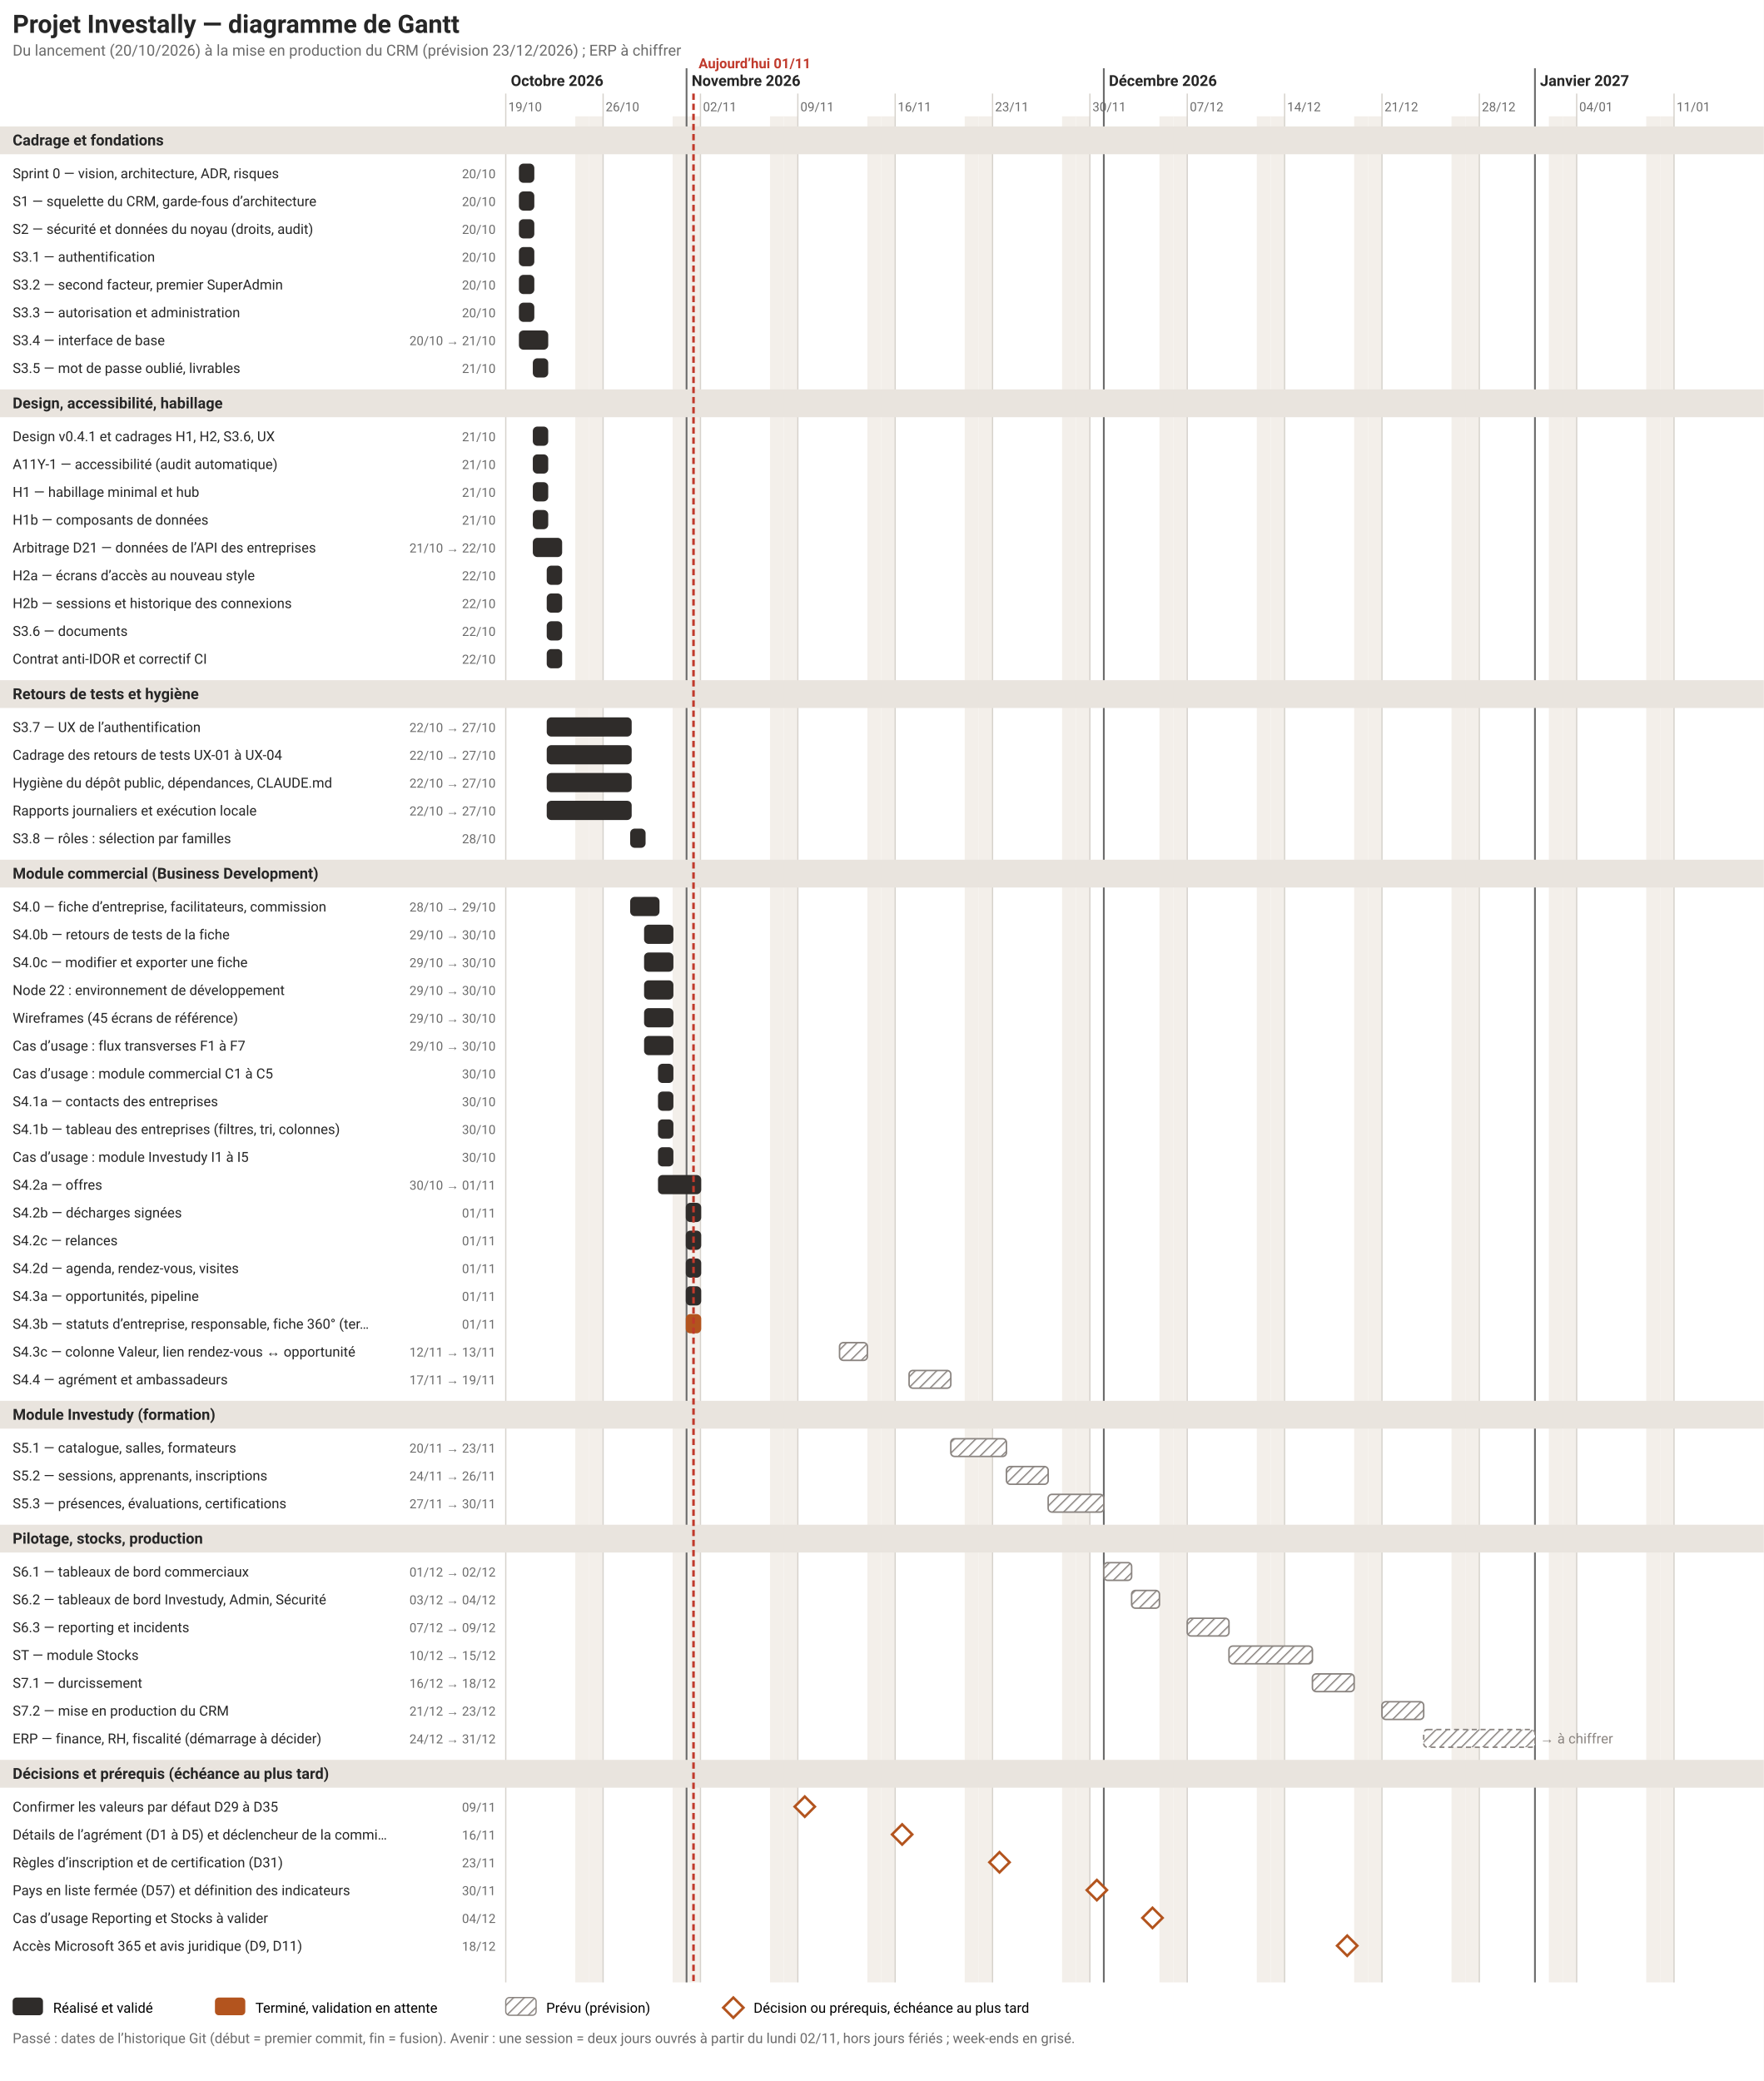
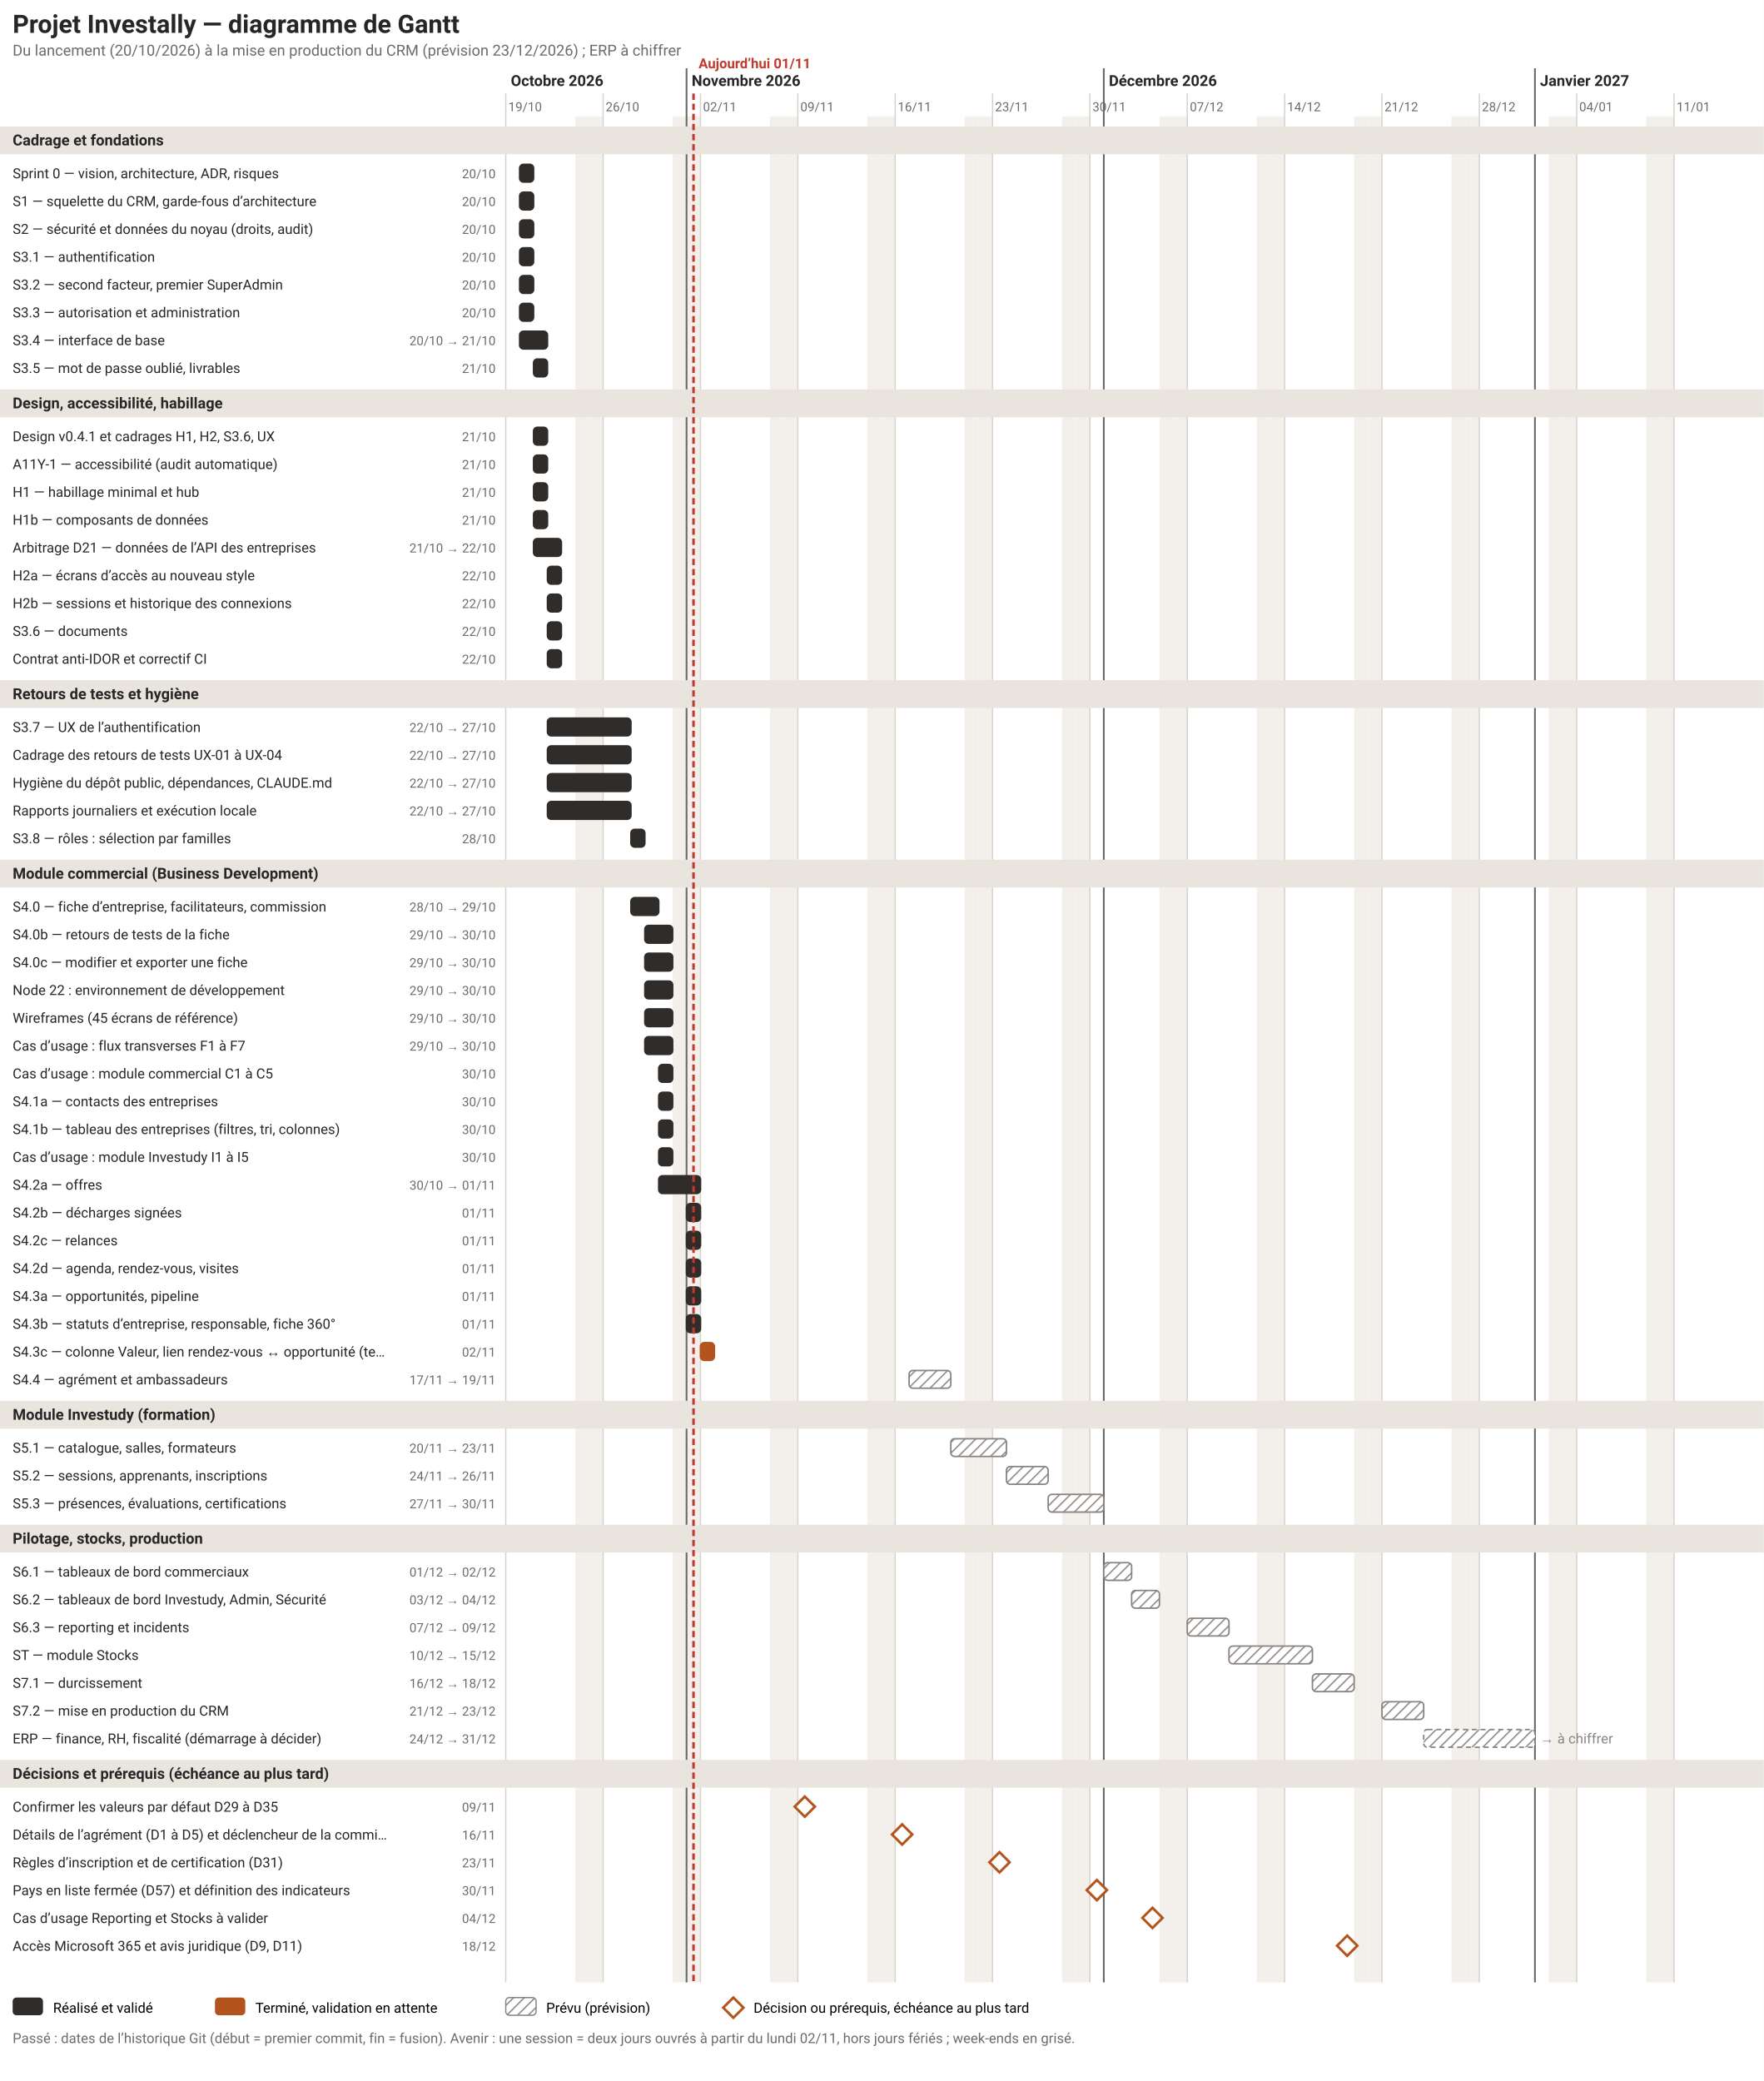
<svg xmlns="http://www.w3.org/2000/svg" viewBox="0 0 1395 1646" width="1395" height="1646" font-family="system-ui, 'Segoe UI', Roboto, Arial, sans-serif" role="img" aria-label="Diagramme de Gantt du projet Investally, du 20 octobre 2026 à janvier 2027">
  <defs>
    <pattern id="hatch" width="6" height="6" patternUnits="userSpaceOnUse" patternTransform="rotate(45)">
      <rect width="6" height="6" fill="#fff" />
      <line x1="0" y1="0" x2="0" y2="6" stroke="#8a8480" stroke-width="2" />
    </pattern>
  </defs>
  <rect width="1395" height="1646" fill="#fff" />
  <text x="10" y="26" font-size="20" font-weight="700" fill="#262626">Projet Investally — diagramme de Gantt</text>
  <text x="10" y="44" font-size="12" fill="#6b6b6b">Du lancement (20/10/2026) à la mise en production du CRM (prévision 23/12/2026) ; ERP à chiffrer</text>
  <line x1="400" y1="74" x2="400" y2="1568" stroke="#d6d2cc" stroke-width="1" />
  <text x="402" y="88" font-size="10" fill="#6b6b6b">19/10</text>
  <rect x="455" y="92" width="11" height="1476" fill="#f3efea" />
  <rect x="466" y="92" width="11" height="1476" fill="#f3efea" />
  <line x1="477" y1="74" x2="477" y2="1568" stroke="#d6d2cc" stroke-width="1" />
  <text x="479" y="88" font-size="10" fill="#6b6b6b">26/10</text>
  <rect x="532" y="92" width="11" height="1476" fill="#f3efea" />
  <rect x="543" y="92" width="11" height="1476" fill="#f3efea" />
  <line x1="554" y1="74" x2="554" y2="1568" stroke="#d6d2cc" stroke-width="1" />
  <text x="556" y="88" font-size="10" fill="#6b6b6b">02/11</text>
  <rect x="609" y="92" width="11" height="1476" fill="#f3efea" />
  <rect x="620" y="92" width="11" height="1476" fill="#f3efea" />
  <line x1="631" y1="74" x2="631" y2="1568" stroke="#d6d2cc" stroke-width="1" />
  <text x="633" y="88" font-size="10" fill="#6b6b6b">09/11</text>
  <rect x="686" y="92" width="11" height="1476" fill="#f3efea" />
  <rect x="697" y="92" width="11" height="1476" fill="#f3efea" />
  <line x1="708" y1="74" x2="708" y2="1568" stroke="#d6d2cc" stroke-width="1" />
  <text x="710" y="88" font-size="10" fill="#6b6b6b">16/11</text>
  <rect x="763" y="92" width="11" height="1476" fill="#f3efea" />
  <rect x="774" y="92" width="11" height="1476" fill="#f3efea" />
  <line x1="785" y1="74" x2="785" y2="1568" stroke="#d6d2cc" stroke-width="1" />
  <text x="787" y="88" font-size="10" fill="#6b6b6b">23/11</text>
  <rect x="840" y="92" width="11" height="1476" fill="#f3efea" />
  <rect x="851" y="92" width="11" height="1476" fill="#f3efea" />
  <line x1="862" y1="74" x2="862" y2="1568" stroke="#d6d2cc" stroke-width="1" />
  <text x="864" y="88" font-size="10" fill="#6b6b6b">30/11</text>
  <rect x="917" y="92" width="11" height="1476" fill="#f3efea" />
  <rect x="928" y="92" width="11" height="1476" fill="#f3efea" />
  <line x1="939" y1="74" x2="939" y2="1568" stroke="#d6d2cc" stroke-width="1" />
  <text x="941" y="88" font-size="10" fill="#6b6b6b">07/12</text>
  <rect x="994" y="92" width="11" height="1476" fill="#f3efea" />
  <rect x="1005" y="92" width="11" height="1476" fill="#f3efea" />
  <line x1="1016" y1="74" x2="1016" y2="1568" stroke="#d6d2cc" stroke-width="1" />
  <text x="1018" y="88" font-size="10" fill="#6b6b6b">14/12</text>
  <rect x="1071" y="92" width="11" height="1476" fill="#f3efea" />
  <rect x="1082" y="92" width="11" height="1476" fill="#f3efea" />
  <line x1="1093" y1="74" x2="1093" y2="1568" stroke="#d6d2cc" stroke-width="1" />
  <text x="1095" y="88" font-size="10" fill="#6b6b6b">21/12</text>
  <rect x="1148" y="92" width="11" height="1476" fill="#f3efea" />
  <rect x="1159" y="92" width="11" height="1476" fill="#f3efea" />
  <line x1="1170" y1="74" x2="1170" y2="1568" stroke="#d6d2cc" stroke-width="1" />
  <text x="1172" y="88" font-size="10" fill="#6b6b6b">28/12</text>
  <rect x="1225" y="92" width="11" height="1476" fill="#f3efea" />
  <rect x="1236" y="92" width="11" height="1476" fill="#f3efea" />
  <line x1="1247" y1="74" x2="1247" y2="1568" stroke="#d6d2cc" stroke-width="1" />
  <text x="1249" y="88" font-size="10" fill="#6b6b6b">04/01</text>
  <rect x="1302" y="92" width="11" height="1476" fill="#f3efea" />
  <rect x="1313" y="92" width="11" height="1476" fill="#f3efea" />
  <line x1="1324" y1="74" x2="1324" y2="1568" stroke="#d6d2cc" stroke-width="1" />
  <text x="1326" y="88" font-size="10" fill="#6b6b6b">11/01</text>
  <line x1="543" y1="54" x2="543" y2="1568" stroke="#6b6b6b" stroke-width="1.4" />
  <line x1="873" y1="54" x2="873" y2="1568" stroke="#6b6b6b" stroke-width="1.4" />
  <line x1="1214" y1="54" x2="1214" y2="1568" stroke="#6b6b6b" stroke-width="1.4" />
  <text x="404" y="68" font-size="12" font-weight="700" fill="#262626">Octobre 2026</text>
  <text x="547" y="68" font-size="12" font-weight="700" fill="#262626">Novembre 2026</text>
  <text x="877" y="68" font-size="12" font-weight="700" fill="#262626">Décembre 2026</text>
  <text x="1218" y="68" font-size="12" font-weight="700" fill="#262626">Janvier 2027</text>
  <rect x="0" y="100" width="1395" height="22" fill="#e9e4de" />
  <text x="10" y="115" font-size="12" font-weight="700" fill="#262626">Cadrage et fondations</text>
  <text x="10" y="141" font-size="11" fill="#262626">Sprint 0 — vision, architecture, ADR, risques</text>
  <text x="392" y="141" font-size="10" fill="#6b6b6b" text-anchor="end">20/10</text>
  <rect x="411" y="130" width="11" height="14" rx="3" fill="#2f2c2a" stroke="#2f2c2a" stroke-width="1.2" />
  <text x="10" y="163" font-size="11" fill="#262626">S1 — squelette du CRM, garde-fous d’architecture</text>
  <text x="392" y="163" font-size="10" fill="#6b6b6b" text-anchor="end">20/10</text>
  <rect x="411" y="152" width="11" height="14" rx="3" fill="#2f2c2a" stroke="#2f2c2a" stroke-width="1.2" />
  <text x="10" y="185" font-size="11" fill="#262626">S2 — sécurité et données du noyau (droits, audit)</text>
  <text x="392" y="185" font-size="10" fill="#6b6b6b" text-anchor="end">20/10</text>
  <rect x="411" y="174" width="11" height="14" rx="3" fill="#2f2c2a" stroke="#2f2c2a" stroke-width="1.2" />
  <text x="10" y="207" font-size="11" fill="#262626">S3.1 — authentification</text>
  <text x="392" y="207" font-size="10" fill="#6b6b6b" text-anchor="end">20/10</text>
  <rect x="411" y="196" width="11" height="14" rx="3" fill="#2f2c2a" stroke="#2f2c2a" stroke-width="1.2" />
  <text x="10" y="229" font-size="11" fill="#262626">S3.2 — second facteur, premier SuperAdmin</text>
  <text x="392" y="229" font-size="10" fill="#6b6b6b" text-anchor="end">20/10</text>
  <rect x="411" y="218" width="11" height="14" rx="3" fill="#2f2c2a" stroke="#2f2c2a" stroke-width="1.2" />
  <text x="10" y="251" font-size="11" fill="#262626">S3.3 — autorisation et administration</text>
  <text x="392" y="251" font-size="10" fill="#6b6b6b" text-anchor="end">20/10</text>
  <rect x="411" y="240" width="11" height="14" rx="3" fill="#2f2c2a" stroke="#2f2c2a" stroke-width="1.2" />
  <text x="10" y="273" font-size="11" fill="#262626">S3.4 — interface de base</text>
  <text x="392" y="273" font-size="10" fill="#6b6b6b" text-anchor="end">20/10 → 21/10</text>
  <rect x="411" y="262" width="22" height="14" rx="3" fill="#2f2c2a" stroke="#2f2c2a" stroke-width="1.2" />
  <text x="10" y="295" font-size="11" fill="#262626">S3.5 — mot de passe oublié, livrables</text>
  <text x="392" y="295" font-size="10" fill="#6b6b6b" text-anchor="end">21/10</text>
  <rect x="422" y="284" width="11" height="14" rx="3" fill="#2f2c2a" stroke="#2f2c2a" stroke-width="1.2" />
  <rect x="0" y="308" width="1395" height="22" fill="#e9e4de" />
  <text x="10" y="323" font-size="12" font-weight="700" fill="#262626">Design, accessibilité, habillage</text>
  <text x="10" y="349" font-size="11" fill="#262626">Design v0.4.1 et cadrages H1, H2, S3.6, UX</text>
  <text x="392" y="349" font-size="10" fill="#6b6b6b" text-anchor="end">21/10</text>
  <rect x="422" y="338" width="11" height="14" rx="3" fill="#2f2c2a" stroke="#2f2c2a" stroke-width="1.2" />
  <text x="10" y="371" font-size="11" fill="#262626">A11Y-1 — accessibilité (audit automatique)</text>
  <text x="392" y="371" font-size="10" fill="#6b6b6b" text-anchor="end">21/10</text>
  <rect x="422" y="360" width="11" height="14" rx="3" fill="#2f2c2a" stroke="#2f2c2a" stroke-width="1.2" />
  <text x="10" y="393" font-size="11" fill="#262626">H1 — habillage minimal et hub</text>
  <text x="392" y="393" font-size="10" fill="#6b6b6b" text-anchor="end">21/10</text>
  <rect x="422" y="382" width="11" height="14" rx="3" fill="#2f2c2a" stroke="#2f2c2a" stroke-width="1.2" />
  <text x="10" y="415" font-size="11" fill="#262626">H1b — composants de données</text>
  <text x="392" y="415" font-size="10" fill="#6b6b6b" text-anchor="end">21/10</text>
  <rect x="422" y="404" width="11" height="14" rx="3" fill="#2f2c2a" stroke="#2f2c2a" stroke-width="1.2" />
  <text x="10" y="437" font-size="11" fill="#262626">Arbitrage D21 — données de l’API des entreprises</text>
  <text x="392" y="437" font-size="10" fill="#6b6b6b" text-anchor="end">21/10 → 22/10</text>
  <rect x="422" y="426" width="22" height="14" rx="3" fill="#2f2c2a" stroke="#2f2c2a" stroke-width="1.2" />
  <text x="10" y="459" font-size="11" fill="#262626">H2a — écrans d’accès au nouveau style</text>
  <text x="392" y="459" font-size="10" fill="#6b6b6b" text-anchor="end">22/10</text>
  <rect x="433" y="448" width="11" height="14" rx="3" fill="#2f2c2a" stroke="#2f2c2a" stroke-width="1.2" />
  <text x="10" y="481" font-size="11" fill="#262626">H2b — sessions et historique des connexions</text>
  <text x="392" y="481" font-size="10" fill="#6b6b6b" text-anchor="end">22/10</text>
  <rect x="433" y="470" width="11" height="14" rx="3" fill="#2f2c2a" stroke="#2f2c2a" stroke-width="1.2" />
  <text x="10" y="503" font-size="11" fill="#262626">S3.6 — documents</text>
  <text x="392" y="503" font-size="10" fill="#6b6b6b" text-anchor="end">22/10</text>
  <rect x="433" y="492" width="11" height="14" rx="3" fill="#2f2c2a" stroke="#2f2c2a" stroke-width="1.2" />
  <text x="10" y="525" font-size="11" fill="#262626">Contrat anti-IDOR et correctif CI</text>
  <text x="392" y="525" font-size="10" fill="#6b6b6b" text-anchor="end">22/10</text>
  <rect x="433" y="514" width="11" height="14" rx="3" fill="#2f2c2a" stroke="#2f2c2a" stroke-width="1.2" />
  <rect x="0" y="538" width="1395" height="22" fill="#e9e4de" />
  <text x="10" y="553" font-size="12" font-weight="700" fill="#262626">Retours de tests et hygiène</text>
  <text x="10" y="579" font-size="11" fill="#262626">S3.7 — UX de l’authentification</text>
  <text x="392" y="579" font-size="10" fill="#6b6b6b" text-anchor="end">22/10 → 27/10</text>
  <rect x="433" y="568" width="66" height="14" rx="3" fill="#2f2c2a" stroke="#2f2c2a" stroke-width="1.2" />
  <text x="10" y="601" font-size="11" fill="#262626">Cadrage des retours de tests UX-01 à UX-04</text>
  <text x="392" y="601" font-size="10" fill="#6b6b6b" text-anchor="end">22/10 → 27/10</text>
  <rect x="433" y="590" width="66" height="14" rx="3" fill="#2f2c2a" stroke="#2f2c2a" stroke-width="1.2" />
  <text x="10" y="623" font-size="11" fill="#262626">Hygiène du dépôt public, dépendances, CLAUDE.md</text>
  <text x="392" y="623" font-size="10" fill="#6b6b6b" text-anchor="end">22/10 → 27/10</text>
  <rect x="433" y="612" width="66" height="14" rx="3" fill="#2f2c2a" stroke="#2f2c2a" stroke-width="1.2" />
  <text x="10" y="645" font-size="11" fill="#262626">Rapports journaliers et exécution locale</text>
  <text x="392" y="645" font-size="10" fill="#6b6b6b" text-anchor="end">22/10 → 27/10</text>
  <rect x="433" y="634" width="66" height="14" rx="3" fill="#2f2c2a" stroke="#2f2c2a" stroke-width="1.2" />
  <text x="10" y="667" font-size="11" fill="#262626">S3.8 — rôles : sélection par familles</text>
  <text x="392" y="667" font-size="10" fill="#6b6b6b" text-anchor="end">28/10</text>
  <rect x="499" y="656" width="11" height="14" rx="3" fill="#2f2c2a" stroke="#2f2c2a" stroke-width="1.2" />
  <rect x="0" y="680" width="1395" height="22" fill="#e9e4de" />
  <text x="10" y="695" font-size="12" font-weight="700" fill="#262626">Module commercial (Business Development)</text>
  <text x="10" y="721" font-size="11" fill="#262626">S4.0 — fiche d’entreprise, facilitateurs, commission</text>
  <text x="392" y="721" font-size="10" fill="#6b6b6b" text-anchor="end">28/10 → 29/10</text>
  <rect x="499" y="710" width="22" height="14" rx="3" fill="#2f2c2a" stroke="#2f2c2a" stroke-width="1.2" />
  <text x="10" y="743" font-size="11" fill="#262626">S4.0b — retours de tests de la fiche</text>
  <text x="392" y="743" font-size="10" fill="#6b6b6b" text-anchor="end">29/10 → 30/10</text>
  <rect x="510" y="732" width="22" height="14" rx="3" fill="#2f2c2a" stroke="#2f2c2a" stroke-width="1.2" />
  <text x="10" y="765" font-size="11" fill="#262626">S4.0c — modifier et exporter une fiche</text>
  <text x="392" y="765" font-size="10" fill="#6b6b6b" text-anchor="end">29/10 → 30/10</text>
  <rect x="510" y="754" width="22" height="14" rx="3" fill="#2f2c2a" stroke="#2f2c2a" stroke-width="1.2" />
  <text x="10" y="787" font-size="11" fill="#262626">Node 22 : environnement de développement</text>
  <text x="392" y="787" font-size="10" fill="#6b6b6b" text-anchor="end">29/10 → 30/10</text>
  <rect x="510" y="776" width="22" height="14" rx="3" fill="#2f2c2a" stroke="#2f2c2a" stroke-width="1.2" />
  <text x="10" y="809" font-size="11" fill="#262626">Wireframes (45 écrans de référence)</text>
  <text x="392" y="809" font-size="10" fill="#6b6b6b" text-anchor="end">29/10 → 30/10</text>
  <rect x="510" y="798" width="22" height="14" rx="3" fill="#2f2c2a" stroke="#2f2c2a" stroke-width="1.2" />
  <text x="10" y="831" font-size="11" fill="#262626">Cas d’usage : flux transverses F1 à F7</text>
  <text x="392" y="831" font-size="10" fill="#6b6b6b" text-anchor="end">29/10 → 30/10</text>
  <rect x="510" y="820" width="22" height="14" rx="3" fill="#2f2c2a" stroke="#2f2c2a" stroke-width="1.2" />
  <text x="10" y="853" font-size="11" fill="#262626">Cas d’usage : module commercial C1 à C5</text>
  <text x="392" y="853" font-size="10" fill="#6b6b6b" text-anchor="end">30/10</text>
  <rect x="521" y="842" width="11" height="14" rx="3" fill="#2f2c2a" stroke="#2f2c2a" stroke-width="1.2" />
  <text x="10" y="875" font-size="11" fill="#262626">S4.1a — contacts des entreprises</text>
  <text x="392" y="875" font-size="10" fill="#6b6b6b" text-anchor="end">30/10</text>
  <rect x="521" y="864" width="11" height="14" rx="3" fill="#2f2c2a" stroke="#2f2c2a" stroke-width="1.2" />
  <text x="10" y="897" font-size="11" fill="#262626">S4.1b — tableau des entreprises (filtres, tri, colonnes)</text>
  <text x="392" y="897" font-size="10" fill="#6b6b6b" text-anchor="end">30/10</text>
  <rect x="521" y="886" width="11" height="14" rx="3" fill="#2f2c2a" stroke="#2f2c2a" stroke-width="1.2" />
  <text x="10" y="919" font-size="11" fill="#262626">Cas d’usage : module Investudy I1 à I5</text>
  <text x="392" y="919" font-size="10" fill="#6b6b6b" text-anchor="end">30/10</text>
  <rect x="521" y="908" width="11" height="14" rx="3" fill="#2f2c2a" stroke="#2f2c2a" stroke-width="1.2" />
  <text x="10" y="941" font-size="11" fill="#262626">S4.2a — offres</text>
  <text x="392" y="941" font-size="10" fill="#6b6b6b" text-anchor="end">30/10 → 01/11</text>
  <rect x="521" y="930" width="33" height="14" rx="3" fill="#2f2c2a" stroke="#2f2c2a" stroke-width="1.2" />
  <text x="10" y="963" font-size="11" fill="#262626">S4.2b — décharges signées</text>
  <text x="392" y="963" font-size="10" fill="#6b6b6b" text-anchor="end">01/11</text>
  <rect x="543" y="952" width="11" height="14" rx="3" fill="#2f2c2a" stroke="#2f2c2a" stroke-width="1.2" />
  <text x="10" y="985" font-size="11" fill="#262626">S4.2c — relances</text>
  <text x="392" y="985" font-size="10" fill="#6b6b6b" text-anchor="end">01/11</text>
  <rect x="543" y="974" width="11" height="14" rx="3" fill="#2f2c2a" stroke="#2f2c2a" stroke-width="1.2" />
  <text x="10" y="1007" font-size="11" fill="#262626">S4.2d — agenda, rendez-vous, visites</text>
  <text x="392" y="1007" font-size="10" fill="#6b6b6b" text-anchor="end">01/11</text>
  <rect x="543" y="996" width="11" height="14" rx="3" fill="#2f2c2a" stroke="#2f2c2a" stroke-width="1.2" />
  <text x="10" y="1029" font-size="11" fill="#262626">S4.3a — opportunités, pipeline</text>
  <text x="392" y="1029" font-size="10" fill="#6b6b6b" text-anchor="end">01/11</text>
  <rect x="543" y="1018" width="11" height="14" rx="3" fill="#2f2c2a" stroke="#2f2c2a" stroke-width="1.2" />
-   <text x="10" y="1051" font-size="11" fill="#262626">S4.3b — statuts d’entreprise, responsable, fiche 360° (ter…</text>
+   <text x="10" y="1051" font-size="11" fill="#262626">S4.3b — statuts d’entreprise, responsable, fiche 360°</text>
  <text x="392" y="1051" font-size="10" fill="#6b6b6b" text-anchor="end">01/11</text>
-   <rect x="543" y="1040" width="11" height="14" rx="3" fill="#b3541e" stroke="#b3541e" stroke-width="1.2" />
-   <text x="10" y="1073" font-size="11" fill="#262626">S4.3c — colonne Valeur, lien rendez-vous ↔ opportunité</text>
-   <text x="392" y="1073" font-size="10" fill="#6b6b6b" text-anchor="end">12/11 → 13/11</text>
-   <rect x="664" y="1062" width="22" height="14" rx="3" fill="url(#hatch)" stroke="#8a8480" stroke-width="1.2" />
+   <rect x="543" y="1040" width="11" height="14" rx="3" fill="#2f2c2a" stroke="#2f2c2a" stroke-width="1.2" />
+   <text x="10" y="1073" font-size="11" fill="#262626">S4.3c — colonne Valeur, lien rendez-vous ↔ opportunité (te…</text>
+   <text x="392" y="1073" font-size="10" fill="#6b6b6b" text-anchor="end">02/11</text>
+   <rect x="554" y="1062" width="11" height="14" rx="3" fill="#b3541e" stroke="#b3541e" stroke-width="1.2" />
  <text x="10" y="1095" font-size="11" fill="#262626">S4.4 — agrément et ambassadeurs</text>
  <text x="392" y="1095" font-size="10" fill="#6b6b6b" text-anchor="end">17/11 → 19/11</text>
  <rect x="719" y="1084" width="33" height="14" rx="3" fill="url(#hatch)" stroke="#8a8480" stroke-width="1.2" />
  <rect x="0" y="1108" width="1395" height="22" fill="#e9e4de" />
  <text x="10" y="1123" font-size="12" font-weight="700" fill="#262626">Module Investudy (formation)</text>
  <text x="10" y="1149" font-size="11" fill="#262626">S5.1 — catalogue, salles, formateurs</text>
  <text x="392" y="1149" font-size="10" fill="#6b6b6b" text-anchor="end">20/11 → 23/11</text>
  <rect x="752" y="1138" width="44" height="14" rx="3" fill="url(#hatch)" stroke="#8a8480" stroke-width="1.2" />
  <text x="10" y="1171" font-size="11" fill="#262626">S5.2 — sessions, apprenants, inscriptions</text>
  <text x="392" y="1171" font-size="10" fill="#6b6b6b" text-anchor="end">24/11 → 26/11</text>
  <rect x="796" y="1160" width="33" height="14" rx="3" fill="url(#hatch)" stroke="#8a8480" stroke-width="1.2" />
  <text x="10" y="1193" font-size="11" fill="#262626">S5.3 — présences, évaluations, certifications</text>
  <text x="392" y="1193" font-size="10" fill="#6b6b6b" text-anchor="end">27/11 → 30/11</text>
  <rect x="829" y="1182" width="44" height="14" rx="3" fill="url(#hatch)" stroke="#8a8480" stroke-width="1.2" />
  <rect x="0" y="1206" width="1395" height="22" fill="#e9e4de" />
  <text x="10" y="1221" font-size="12" font-weight="700" fill="#262626">Pilotage, stocks, production</text>
  <text x="10" y="1247" font-size="11" fill="#262626">S6.1 — tableaux de bord commerciaux</text>
  <text x="392" y="1247" font-size="10" fill="#6b6b6b" text-anchor="end">01/12 → 02/12</text>
  <rect x="873" y="1236" width="22" height="14" rx="3" fill="url(#hatch)" stroke="#8a8480" stroke-width="1.2" />
  <text x="10" y="1269" font-size="11" fill="#262626">S6.2 — tableaux de bord Investudy, Admin, Sécurité</text>
  <text x="392" y="1269" font-size="10" fill="#6b6b6b" text-anchor="end">03/12 → 04/12</text>
  <rect x="895" y="1258" width="22" height="14" rx="3" fill="url(#hatch)" stroke="#8a8480" stroke-width="1.2" />
  <text x="10" y="1291" font-size="11" fill="#262626">S6.3 — reporting et incidents</text>
  <text x="392" y="1291" font-size="10" fill="#6b6b6b" text-anchor="end">07/12 → 09/12</text>
  <rect x="939" y="1280" width="33" height="14" rx="3" fill="url(#hatch)" stroke="#8a8480" stroke-width="1.2" />
  <text x="10" y="1313" font-size="11" fill="#262626">ST — module Stocks</text>
  <text x="392" y="1313" font-size="10" fill="#6b6b6b" text-anchor="end">10/12 → 15/12</text>
  <rect x="972" y="1302" width="66" height="14" rx="3" fill="url(#hatch)" stroke="#8a8480" stroke-width="1.2" />
  <text x="10" y="1335" font-size="11" fill="#262626">S7.1 — durcissement</text>
  <text x="392" y="1335" font-size="10" fill="#6b6b6b" text-anchor="end">16/12 → 18/12</text>
  <rect x="1038" y="1324" width="33" height="14" rx="3" fill="url(#hatch)" stroke="#8a8480" stroke-width="1.2" />
  <text x="10" y="1357" font-size="11" fill="#262626">S7.2 — mise en production du CRM</text>
  <text x="392" y="1357" font-size="10" fill="#6b6b6b" text-anchor="end">21/12 → 23/12</text>
  <rect x="1093" y="1346" width="33" height="14" rx="3" fill="url(#hatch)" stroke="#8a8480" stroke-width="1.2" />
  <text x="10" y="1379" font-size="11" fill="#262626">ERP — finance, RH, fiscalité (démarrage à décider)</text>
  <text x="392" y="1379" font-size="10" fill="#6b6b6b" text-anchor="end">24/12 → 31/12</text>
  <rect x="1126" y="1368" width="88" height="14" rx="3" fill="url(#hatch)" stroke="#8a8480" stroke-width="1.2" stroke-dasharray="4 3" />
  <text x="1218" y="1379" font-size="11" fill="#8a8480">→ à chiffrer</text>
  <rect x="0" y="1392" width="1395" height="22" fill="#e9e4de" />
  <text x="10" y="1407" font-size="12" font-weight="700" fill="#262626">Décisions et prérequis (échéance au plus tard)</text>
  <text x="10" y="1433" font-size="11" fill="#262626">Confirmer les valeurs par défaut D29 à D35</text>
  <text x="392" y="1433" font-size="10" fill="#6b6b6b" text-anchor="end">09/11</text>
  <polygon points="636.5,1421 644.5,1429 636.5,1437 628.5,1429" fill="#fff" stroke="#b3541e" stroke-width="2" />
  <text x="10" y="1455" font-size="11" fill="#262626">Détails de l’agrément (D1 à D5) et déclencheur de la commi…</text>
  <text x="392" y="1455" font-size="10" fill="#6b6b6b" text-anchor="end">16/11</text>
  <polygon points="713.5,1443 721.5,1451 713.5,1459 705.5,1451" fill="#fff" stroke="#b3541e" stroke-width="2" />
  <text x="10" y="1477" font-size="11" fill="#262626">Règles d’inscription et de certification (D31)</text>
  <text x="392" y="1477" font-size="10" fill="#6b6b6b" text-anchor="end">23/11</text>
  <polygon points="790.5,1465 798.5,1473 790.5,1481 782.5,1473" fill="#fff" stroke="#b3541e" stroke-width="2" />
  <text x="10" y="1499" font-size="11" fill="#262626">Pays en liste fermée (D57) et définition des indicateurs</text>
  <text x="392" y="1499" font-size="10" fill="#6b6b6b" text-anchor="end">30/11</text>
  <polygon points="867.5,1487 875.5,1495 867.5,1503 859.5,1495" fill="#fff" stroke="#b3541e" stroke-width="2" />
  <text x="10" y="1521" font-size="11" fill="#262626">Cas d’usage Reporting et Stocks à valider</text>
  <text x="392" y="1521" font-size="10" fill="#6b6b6b" text-anchor="end">04/12</text>
  <polygon points="911.5,1509 919.5,1517 911.5,1525 903.5,1517" fill="#fff" stroke="#b3541e" stroke-width="2" />
  <text x="10" y="1543" font-size="11" fill="#262626">Accès Microsoft 365 et avis juridique (D9, D11)</text>
  <text x="392" y="1543" font-size="10" fill="#6b6b6b" text-anchor="end">18/12</text>
  <polygon points="1065.5,1531 1073.5,1539 1065.5,1547 1057.5,1539" fill="#fff" stroke="#b3541e" stroke-width="2" />
  <line x1="548.5" y1="74" x2="548.5" y2="1568" stroke="#c0392b" stroke-width="2" stroke-dasharray="5 3" />
  <text x="552.5" y="54" font-size="11" font-weight="700" fill="#c0392b">Aujourd’hui 01/11</text>
  <rect x="10" y="1580" width="24" height="14" rx="3" fill="#2f2c2a" />
  <text x="42" y="1592" font-size="11">Réalisé et validé</text>
  <rect x="170" y="1580" width="24" height="14" rx="3" fill="#b3541e" />
  <text x="202" y="1592" font-size="11">Terminé, validation en attente</text>
  <rect x="400" y="1580" width="24" height="14" rx="3" fill="url(#hatch)" stroke="#8a8480" />
  <text x="432" y="1592" font-size="11">Prévu (prévision)</text>
  <polygon points="580,1580 588,1588 580,1596 572,1588" fill="#fff" stroke="#b3541e" stroke-width="2" />
  <text x="596" y="1592" font-size="11">Décision ou prérequis, échéance au plus tard</text>
  <text x="10" y="1616" font-size="11" fill="#6b6b6b">Passé : dates de l’historique Git (début = premier commit, fin = fusion). Avenir : une session = deux jours ouvrés à partir du lundi 02/11, hors jours fériés ; week-ends en grisé.</text>
</svg>
